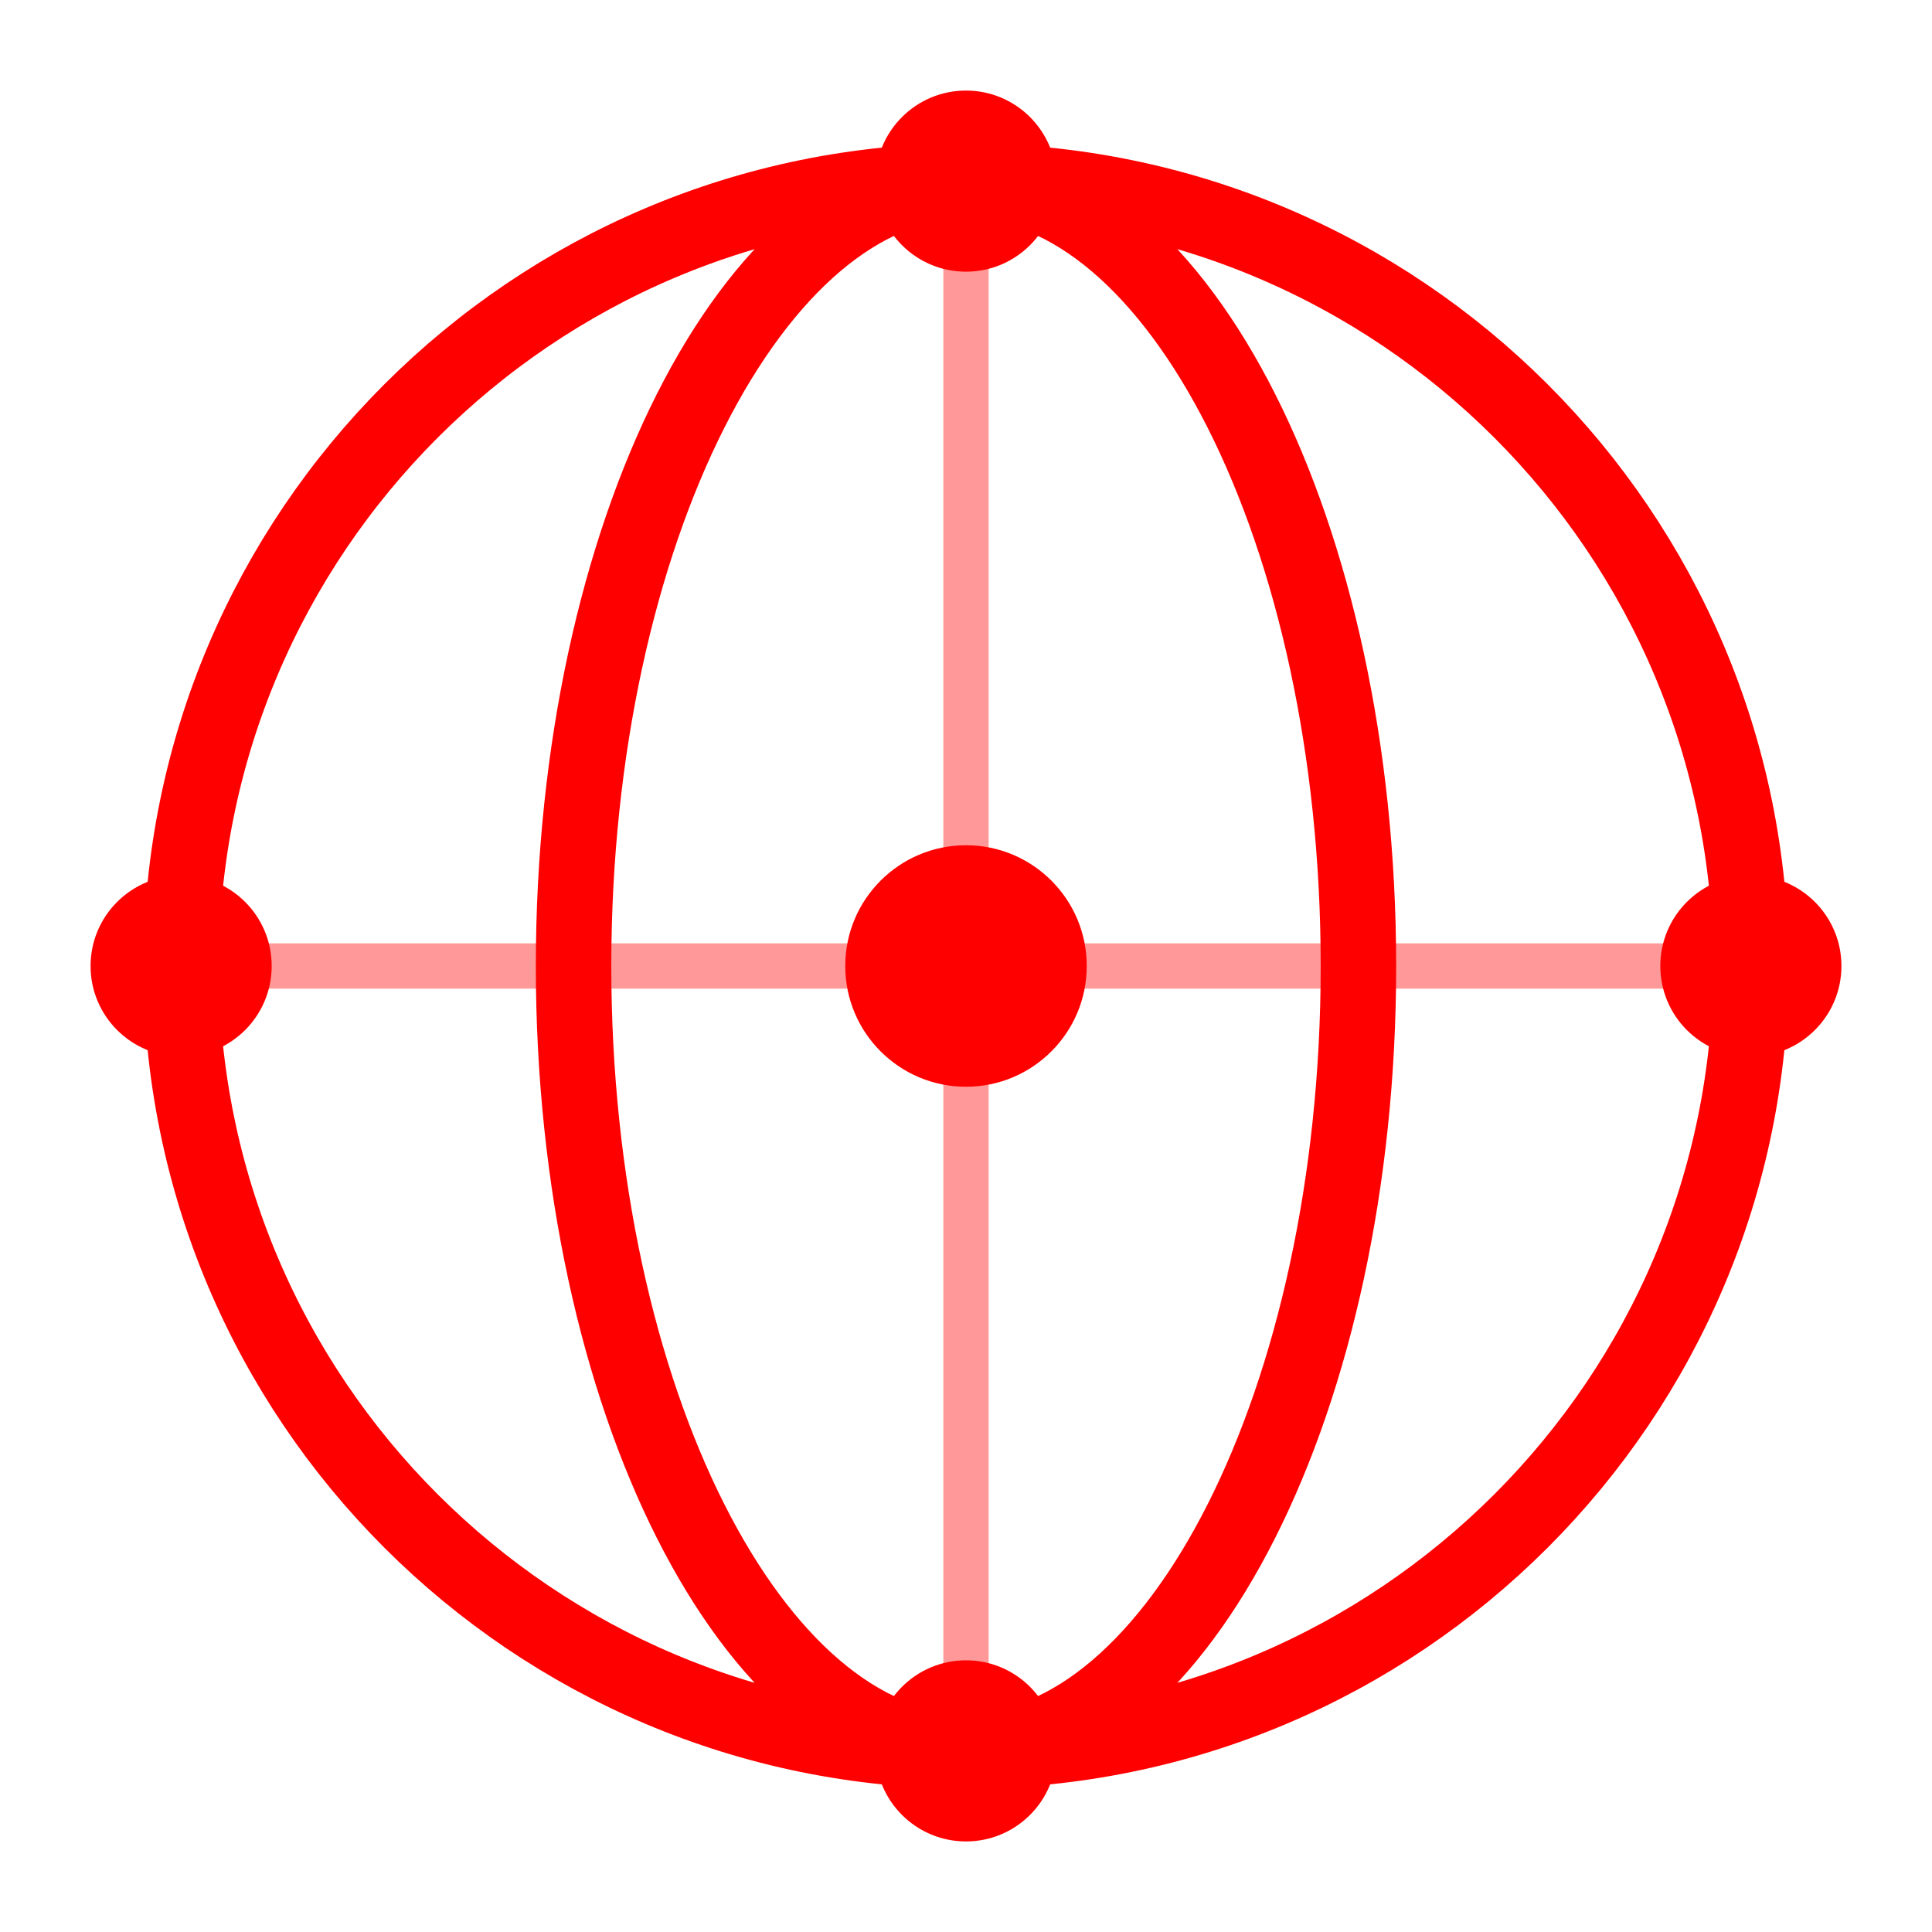
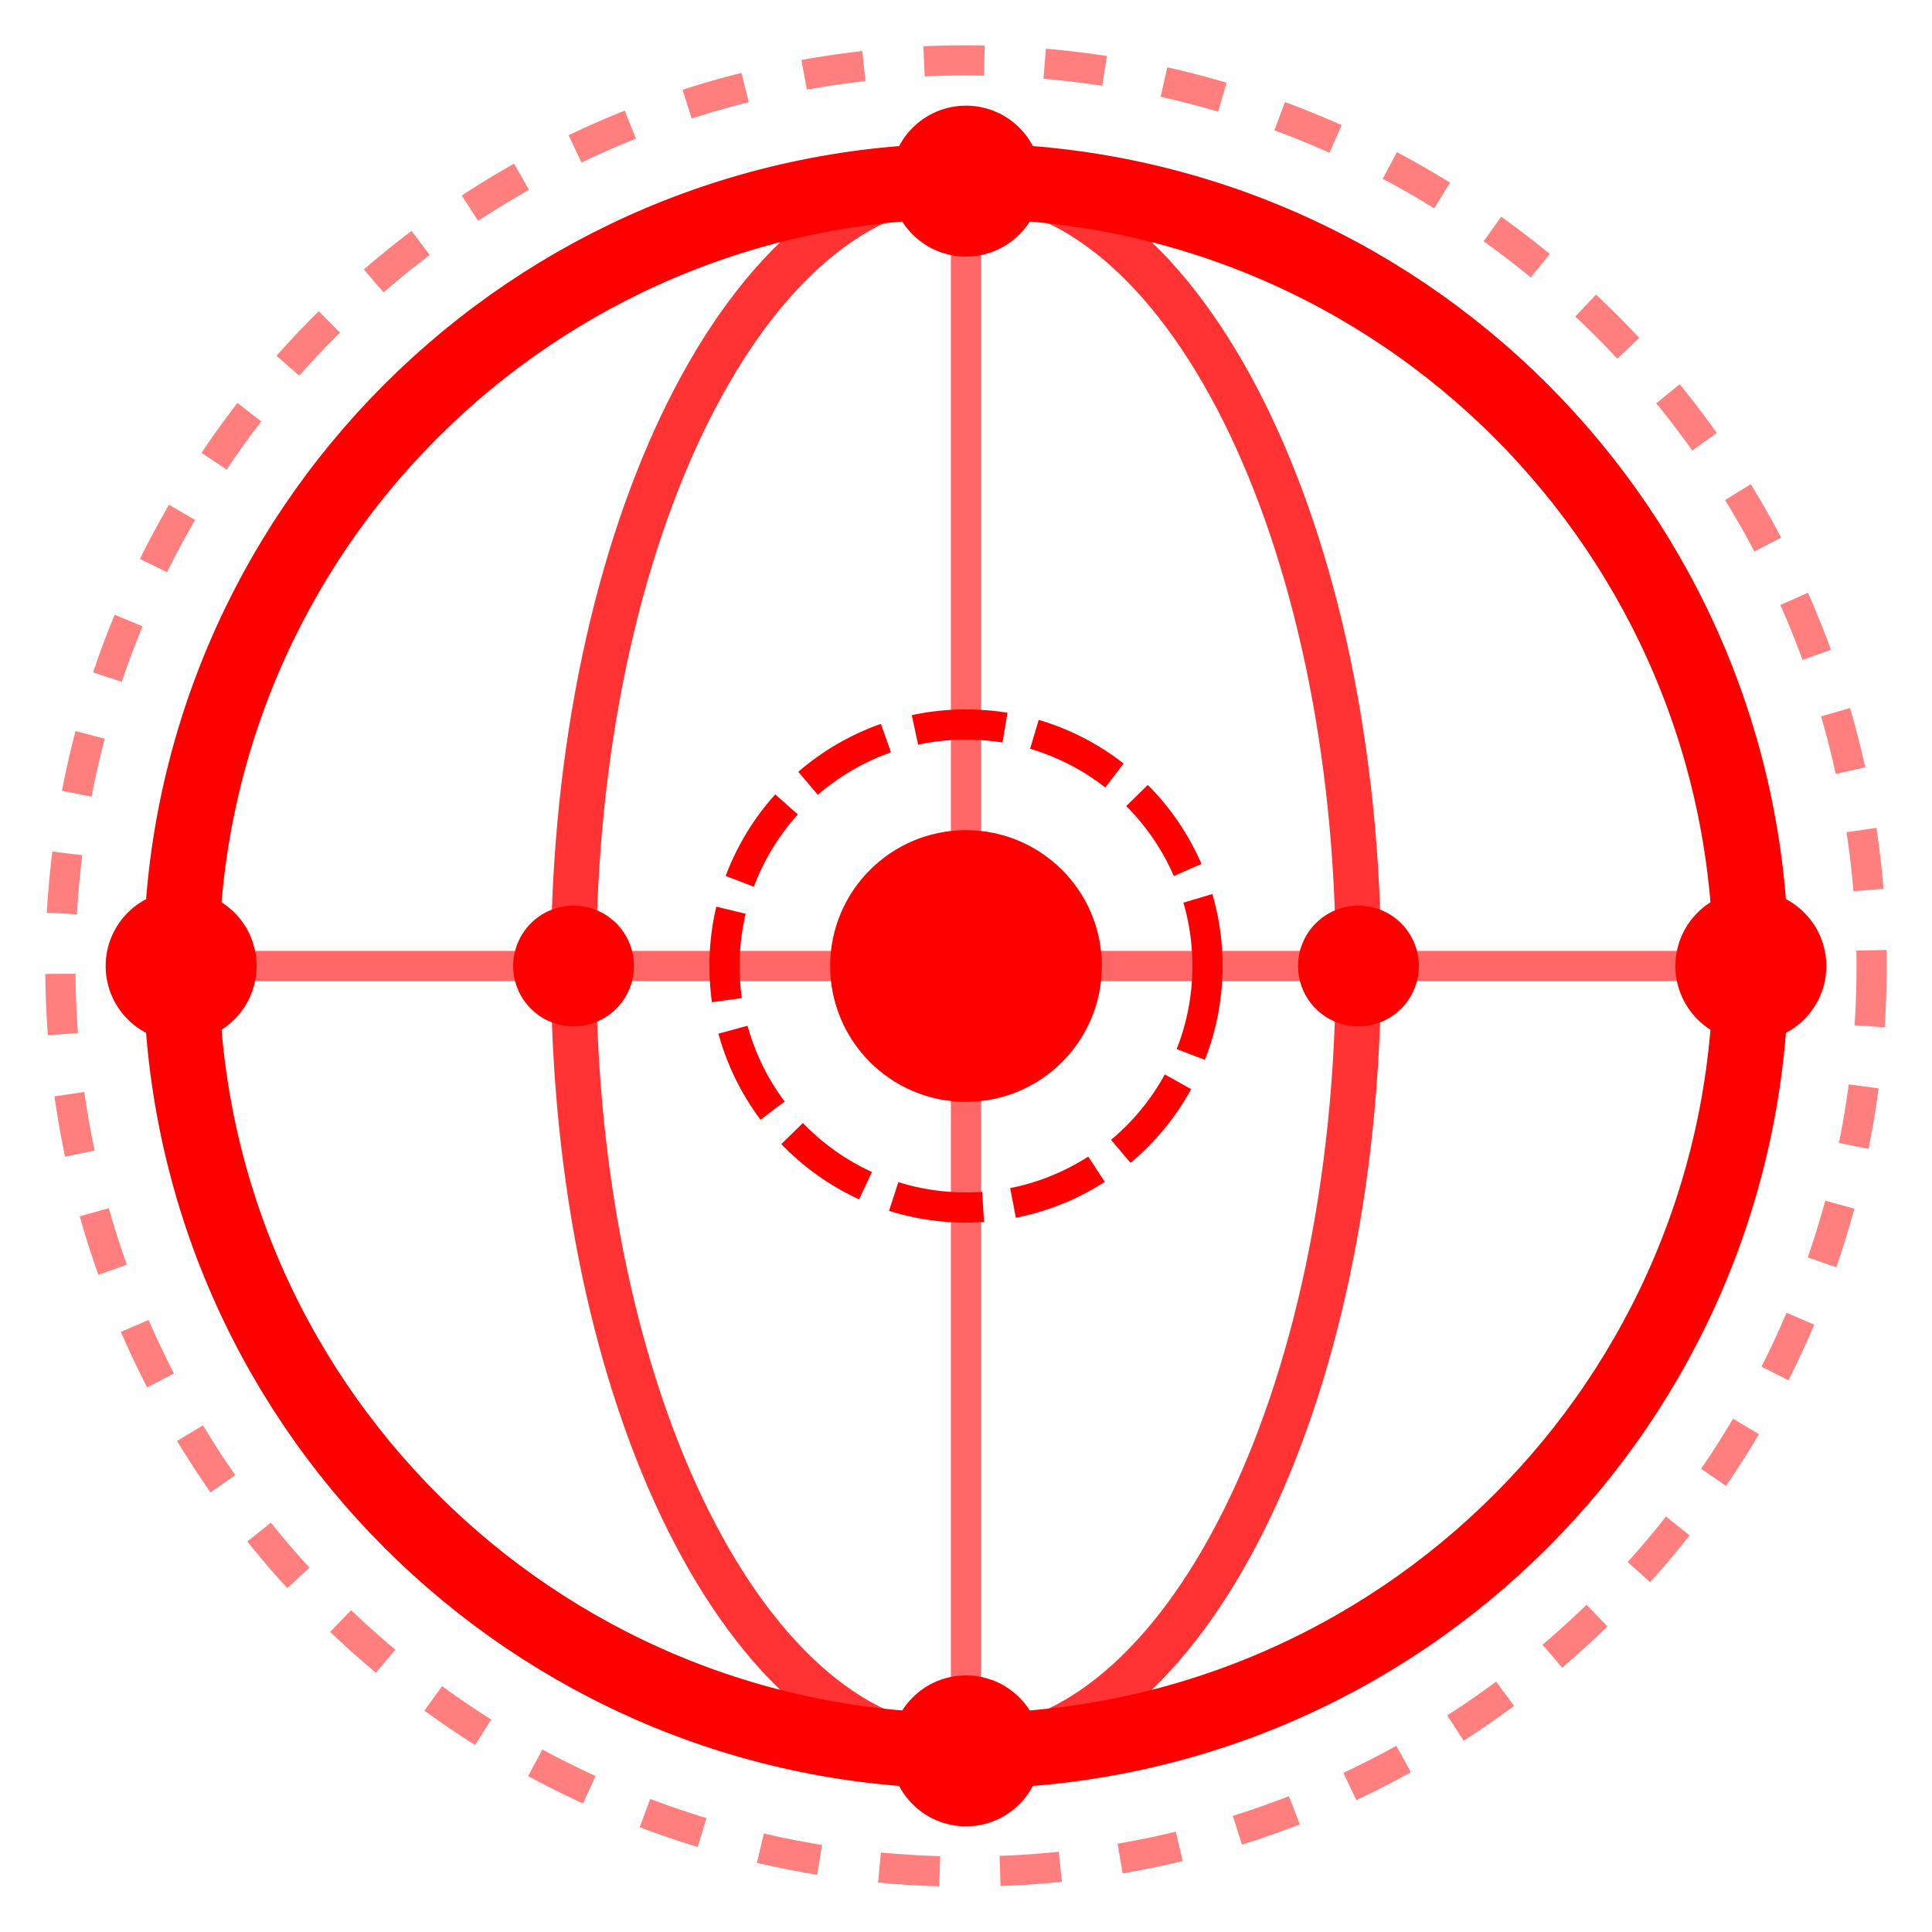
<svg xmlns="http://www.w3.org/2000/svg" viewBox="0 0 64 64" width="64" height="64">
-   <circle cx="32" cy="32" r="26" fill="none" stroke="#FF0000" stroke-width="2" stroke-dasharray="4 2" />
-   <path d="M32 6v52M6 32h52" stroke="#FF0000" stroke-width="1.5" opacity="0.4" />
-   <path d="M32 6c-14.36 0-26 11.64-26 26s11.64 26 26 26 26-11.64 26-26-11.64-26-26-26zM32 6c-7 0-13 11.64-13 26s6 26 13 26 13-11.64 13-26-6-26-13-26z" fill="none" stroke="#FF0000" stroke-width="2.5" />
-   <circle cx="32" cy="6" r="3" fill="#FF0000" />
-   <circle cx="32" cy="58" r="3" fill="#FF0000" />
-   <circle cx="6" cy="32" r="3" fill="#FF0000" />
-   <circle cx="58" cy="32" r="3" fill="#FF0000" />
-   <circle cx="32" cy="32" r="4" fill="#FF0000" />
+   <circle cx="32" cy="32" r="30" fill="none" stroke="#FF0000" stroke-width="1" stroke-dasharray="2 2" opacity="0.5" />
+   <circle cx="32" cy="32" r="26" fill="none" stroke="#FF0000" stroke-width="2.5" />
+   <path d="M32 6c-7.18 0-13 11.64-13 26s5.82 26 13 26 13-11.64 13-26-5.82-26-13-26z" fill="none" stroke="#FF0000" stroke-width="1.5" opacity="0.8" />
+   <path d="M6 32h52M32 6v52" fill="none" stroke="#FF0000" stroke-width="1" opacity="0.6" />
+   <circle cx="32" cy="6" r="2.5" fill="#FF0000" />
+   <circle cx="32" cy="58" r="2.5" fill="#FF0000" />
+   <circle cx="6" cy="32" r="2.5" fill="#FF0000" />
+   <circle cx="58" cy="32" r="2.5" fill="#FF0000" />
+   <circle cx="19" cy="32" r="2" fill="#FF0000" />
+   <circle cx="45" cy="32" r="2" fill="#FF0000" />
+   <circle cx="32" cy="32" r="4.5" fill="#FF0000" />
+   <circle cx="32" cy="32" r="8" fill="none" stroke="#FF0000" stroke-width="1" stroke-dasharray="3 1" />
</svg>
